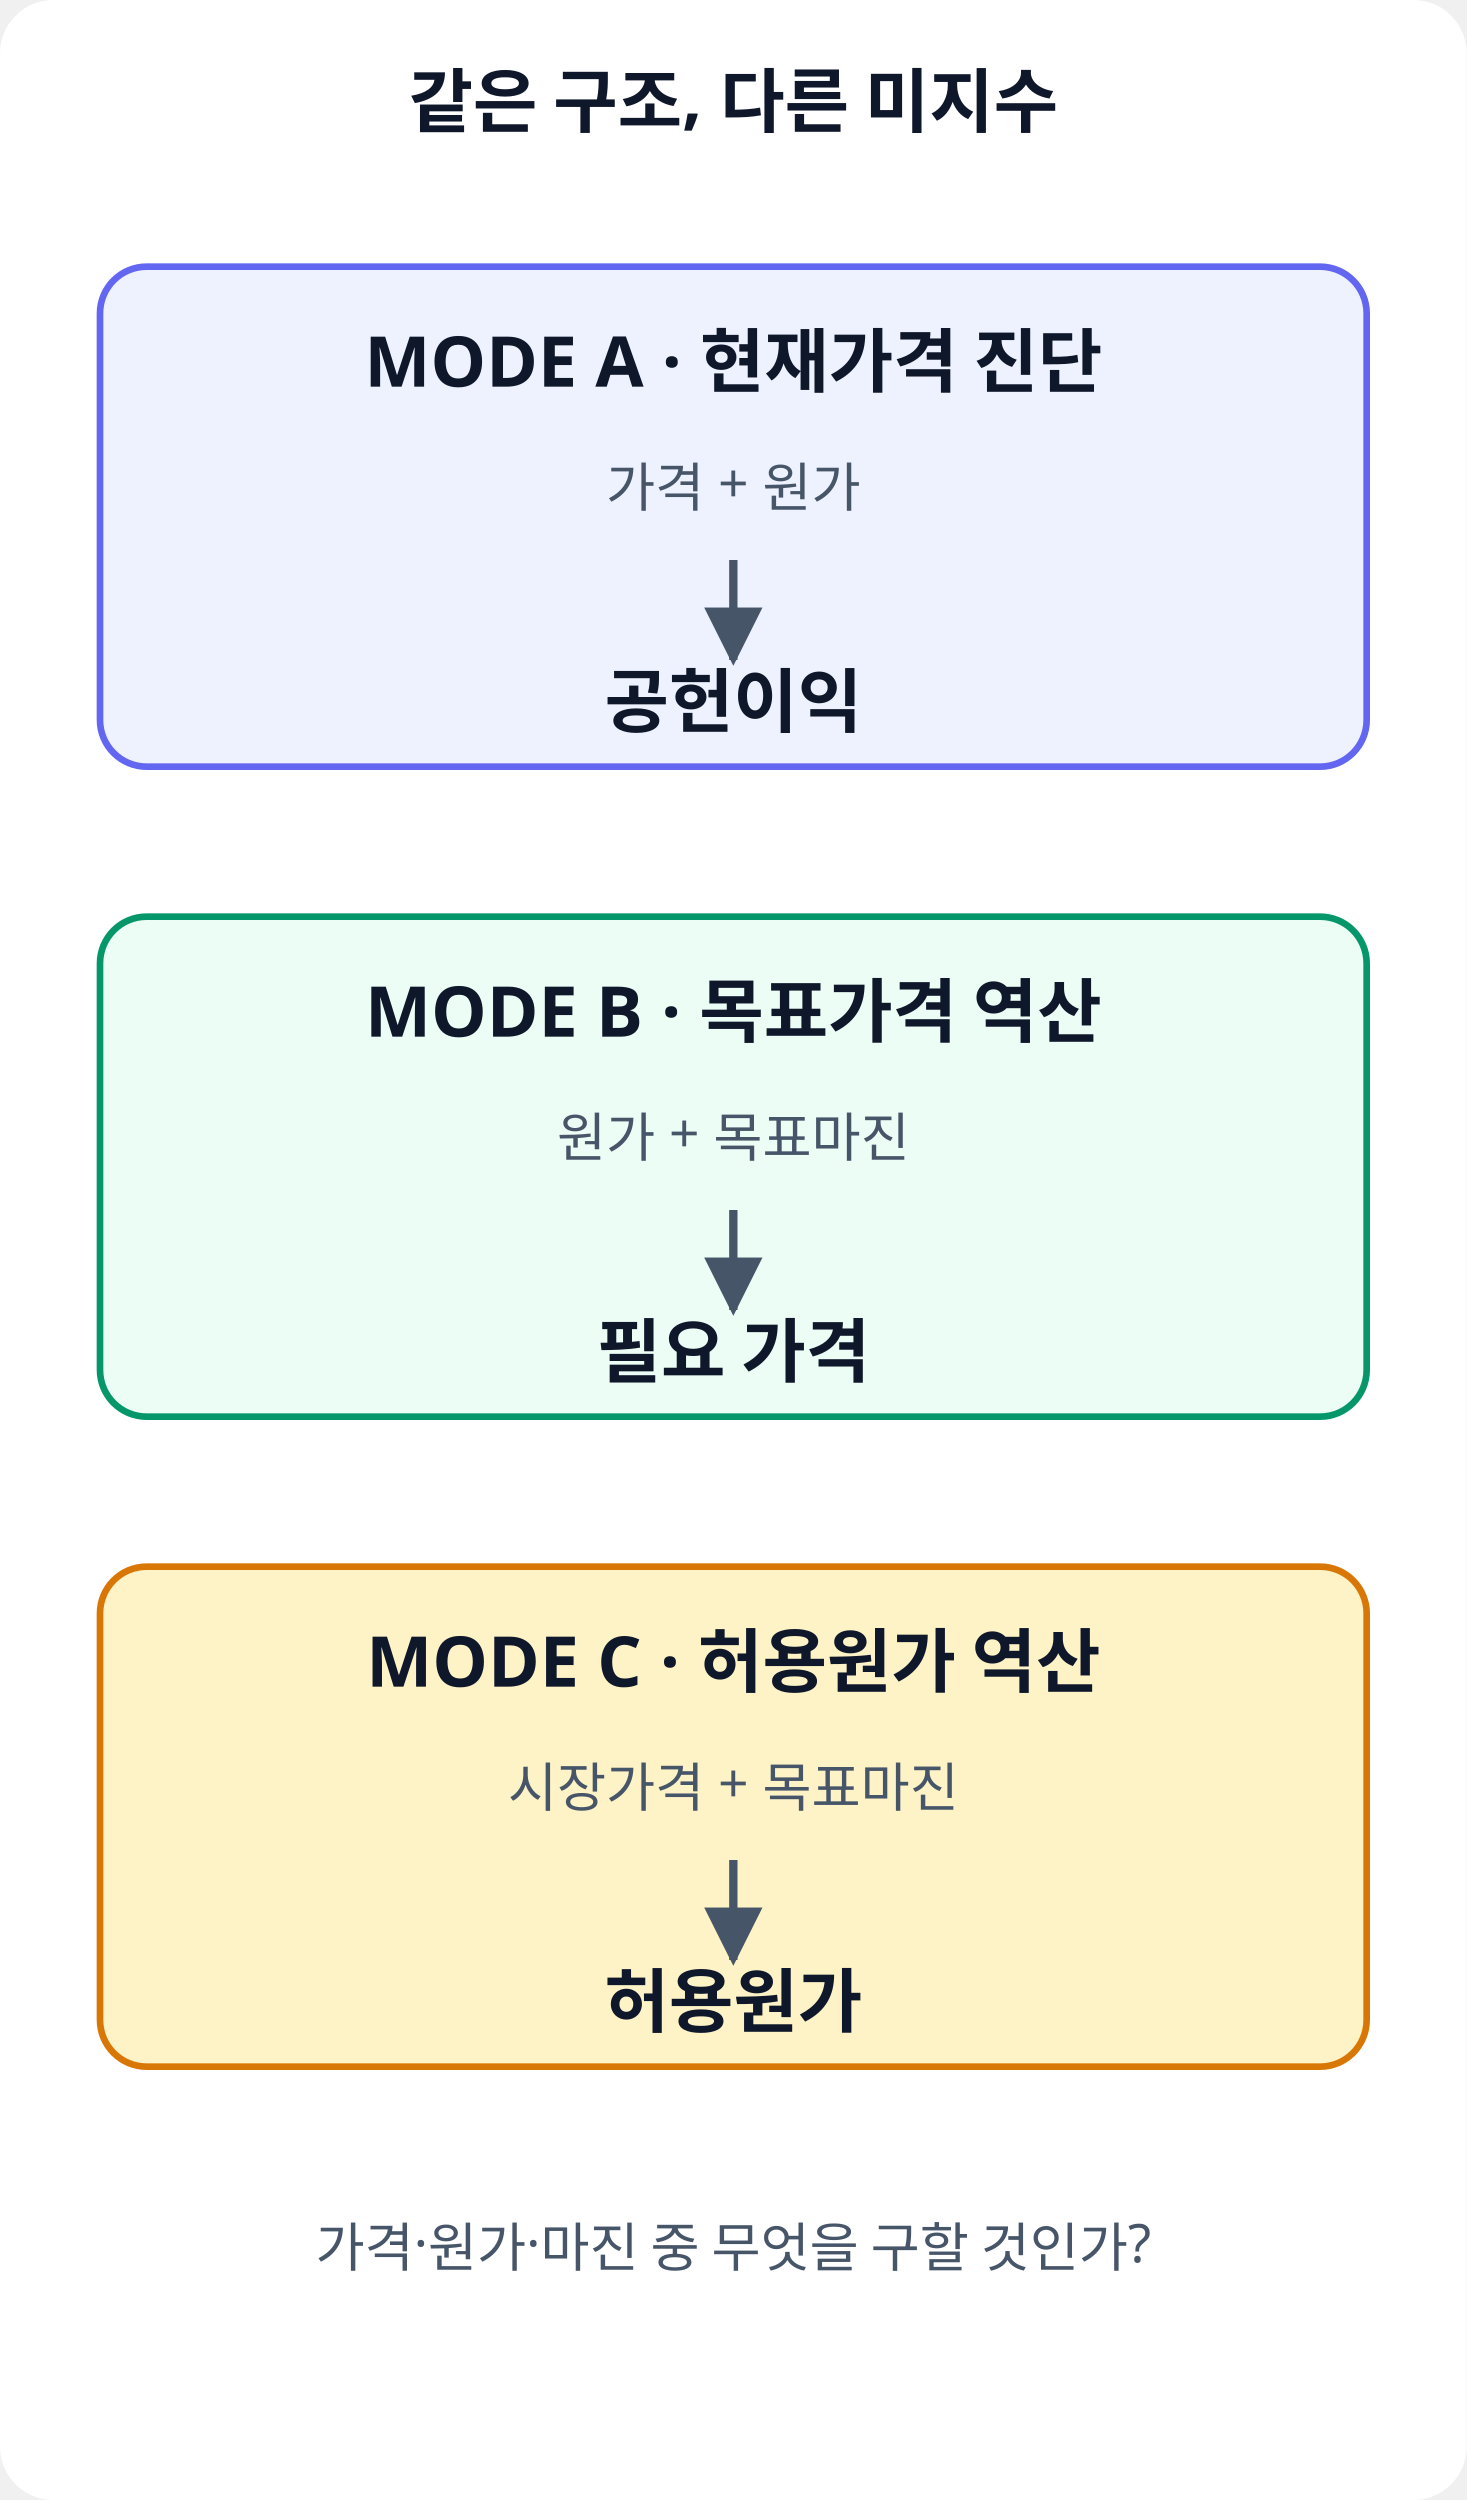
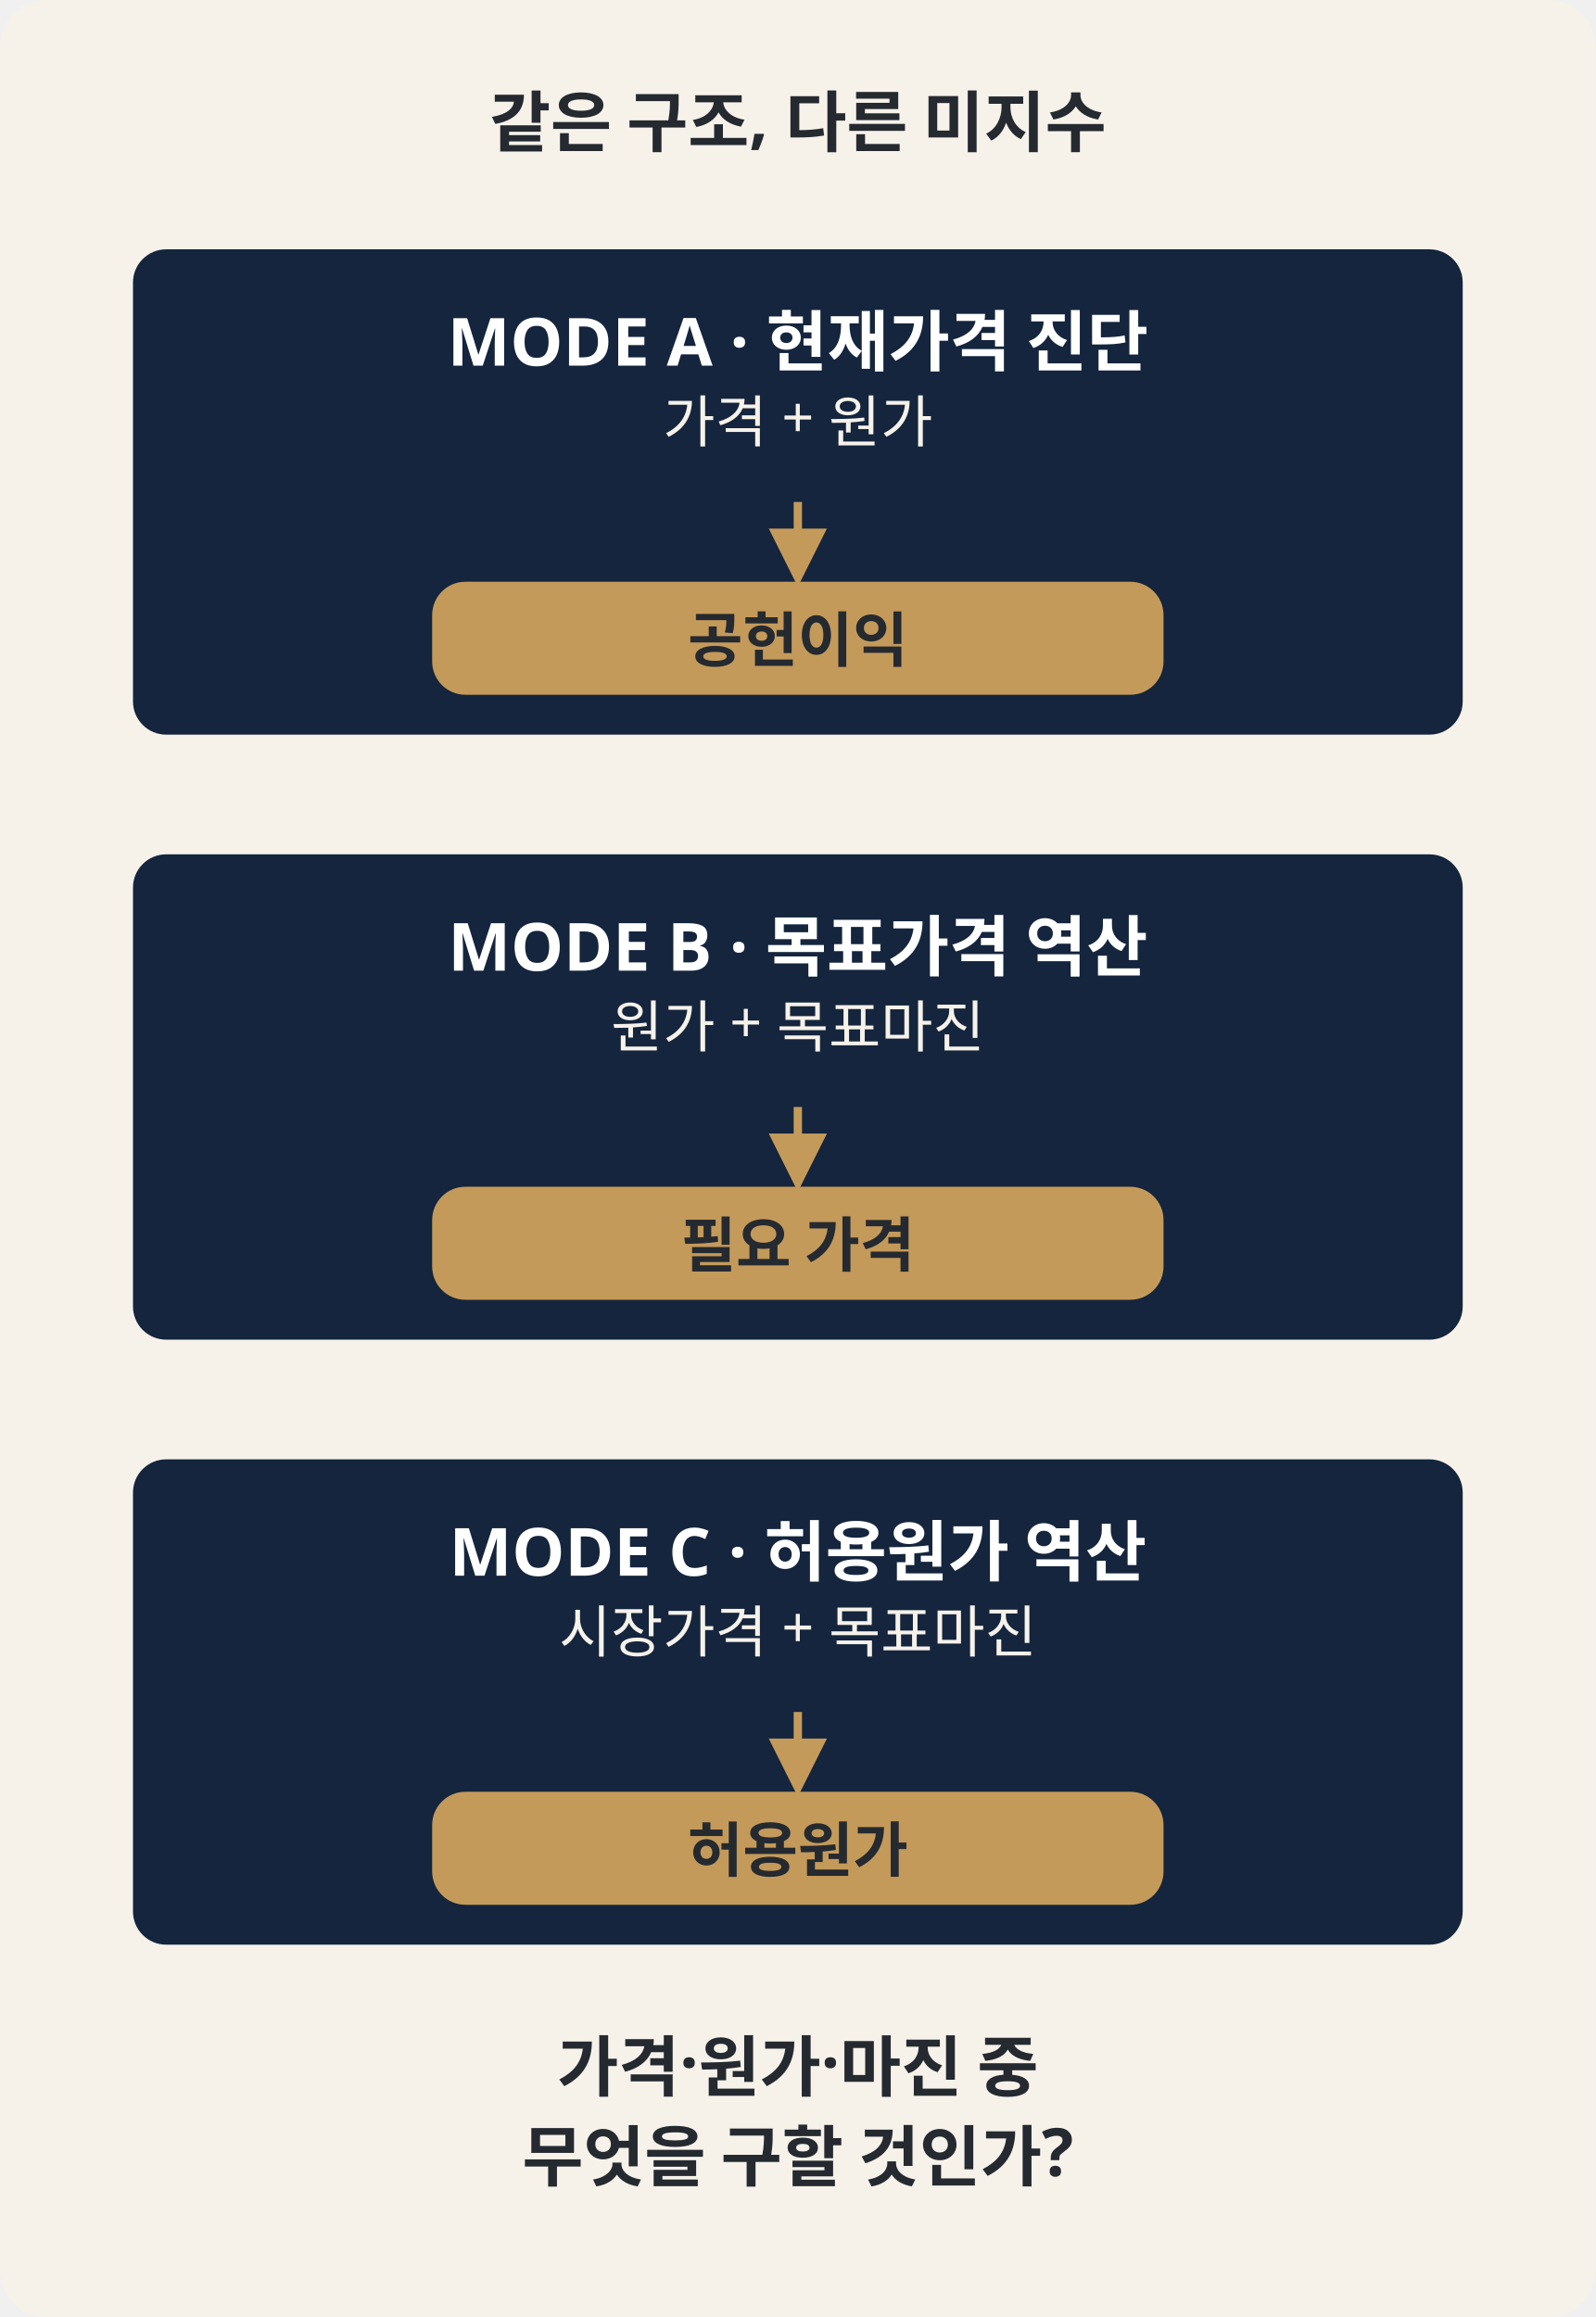
- <svg xmlns="http://www.w3.org/2000/svg" viewBox="0 0 440 750" role="img" aria-labelledby="t d">
+ <svg xmlns="http://www.w3.org/2000/svg" viewBox="0 0 480 697" role="img" aria-labelledby="t d" font-family="system-ui, 'Noto Sans KR', 'Malgun Gothic', 'Apple SD Gothic Neo', sans-serif">
  <defs>
-     <marker id="a" viewBox="0 0 10 10" refX="9" refY="5" markerWidth="7" markerHeight="7" orient="auto">
-       <path d="M0 0l10 5-10 5z" fill="#475569" />
+     <marker id="arrow-navy" viewBox="0 0 10 10" refX="8" refY="5" markerWidth="7" markerHeight="7" orient="auto-start-reverse">
+       <path d="M0 0 L10 5 L0 10 z" fill="#14253D" />
+     </marker>
+     <marker id="arrow-gold" viewBox="0 0 10 10" refX="8" refY="5" markerWidth="7" markerHeight="7" orient="auto-start-reverse">
+       <path d="M0 0 L10 5 L0 10 z" fill="#C49A5A" />
    </marker>
  </defs>
-   <style>text{font-family:"Malgun Gothic","Noto Sans KR",sans-serif;fill:#0f172a}.h{font-size:21px;font-weight:700}.s{font-size:16px;fill:#475569}.a{fill:#eef2ff;stroke:#6366f1;stroke-width:2}.b{fill:#ecfdf5;stroke:#059669;stroke-width:2}.c{fill:#fef3c7;stroke:#d97706;stroke-width:2}.l{stroke:#475569;stroke-width:2.5;fill:none;marker-end:url(#a)}</style>
-   <rect width="440" height="750" rx="16" fill="#fff" />
-   <text class="h" x="220" y="38" text-anchor="middle">같은 구조, 다른 미지수</text>
-   <g text-anchor="middle">
-     <rect class="a" x="30" y="80" width="380" height="150" rx="14" />
-     <text class="h" x="220" y="116">MODE A · 현재가격 진단</text>
-     <text class="s" x="220" y="152">가격 + 원가</text>
-     <path class="l" d="M220 168v30" />
-     <text class="h" x="220" y="218">공헌이익</text>
-     <rect class="b" x="30" y="275" width="380" height="150" rx="14" />
-     <text class="h" x="220" y="311">MODE B · 목표가격 역산</text>
-     <text class="s" x="220" y="347">원가 + 목표마진</text>
-     <path class="l" d="M220 363v30" />
-     <text class="h" x="220" y="413">필요 가격</text>
-     <rect class="c" x="30" y="470" width="380" height="150" rx="14" />
-     <text class="h" x="220" y="506">MODE C · 허용원가 역산</text>
-     <text class="s" x="220" y="542">시장가격 + 목표마진</text>
-     <path class="l" d="M220 558v30" />
-     <text class="h" x="220" y="608">허용원가</text>
+   <g id="background">
+     <rect width="480" height="697" rx="14" fill="#F6F2EA" />
  </g>
-   <text class="s" x="220" y="680" text-anchor="middle">가격·원가·마진 중 무엇을 구할 것인가?</text>
+   <g id="headline">
+     <text x="240" y="44" text-anchor="middle" font-size="20" font-weight="700" fill="#252A30">같은 구조, 다른 미지수</text>
+   </g>
+   <g id="mode-a">
+     <rect x="40" y="75" width="400" height="146" rx="10" fill="#14253D" />
+     <text x="240" y="110" text-anchor="middle" font-size="20" font-weight="700" fill="#FFFFFF">MODE A · 현재가격 진단</text>
+     <text x="240" y="133" text-anchor="middle" font-size="17" font-weight="400" fill="#F6F2EA">가격 + 원가</text>
+     <line x1="240" y1="151" x2="240" y2="173" stroke="#C49A5A" stroke-width="2.5" marker-end="url(#arrow-gold)" />
+     <rect x="130" y="175" width="220" height="34" rx="10" fill="#C49A5A" />
+     <text x="240" y="199" text-anchor="middle" font-size="18" font-weight="700" fill="#252A30">공헌이익</text>
+   </g>
+   <g id="mode-b">
+     <rect x="40" y="257" width="400" height="146" rx="10" fill="#14253D" />
+     <text x="240" y="292" text-anchor="middle" font-size="20" font-weight="700" fill="#FFFFFF">MODE B · 목표가격 역산</text>
+     <text x="240" y="315" text-anchor="middle" font-size="17" font-weight="400" fill="#F6F2EA">원가 + 목표마진</text>
+     <line x1="240" y1="333" x2="240" y2="355" stroke="#C49A5A" stroke-width="2.5" marker-end="url(#arrow-gold)" />
+     <rect x="130" y="357" width="220" height="34" rx="10" fill="#C49A5A" />
+     <text x="240" y="381" text-anchor="middle" font-size="18" font-weight="700" fill="#252A30">필요 가격</text>
+   </g>
+   <g id="mode-c">
+     <rect x="40" y="439" width="400" height="146" rx="10" fill="#14253D" />
+     <text x="240" y="474" text-anchor="middle" font-size="20" font-weight="700" fill="#FFFFFF">MODE C · 허용원가 역산</text>
+     <text x="240" y="497" text-anchor="middle" font-size="17" font-weight="400" fill="#F6F2EA">시장가격 + 목표마진</text>
+     <line x1="240" y1="515" x2="240" y2="537" stroke="#C49A5A" stroke-width="2.5" marker-end="url(#arrow-gold)" />
+     <rect x="130" y="539" width="220" height="34" rx="10" fill="#C49A5A" />
+     <text x="240" y="563" text-anchor="middle" font-size="18" font-weight="700" fill="#252A30">허용원가</text>
+   </g>
+   <g id="caption">
+     <text x="240" y="629" text-anchor="middle" font-size="20" font-weight="700" fill="#252A30">가격·원가·마진 중</text>
+     <text x="240" y="656" text-anchor="middle" font-size="20" font-weight="700" fill="#252A30">무엇을 구할 것인가?</text>
+   </g>
</svg>
